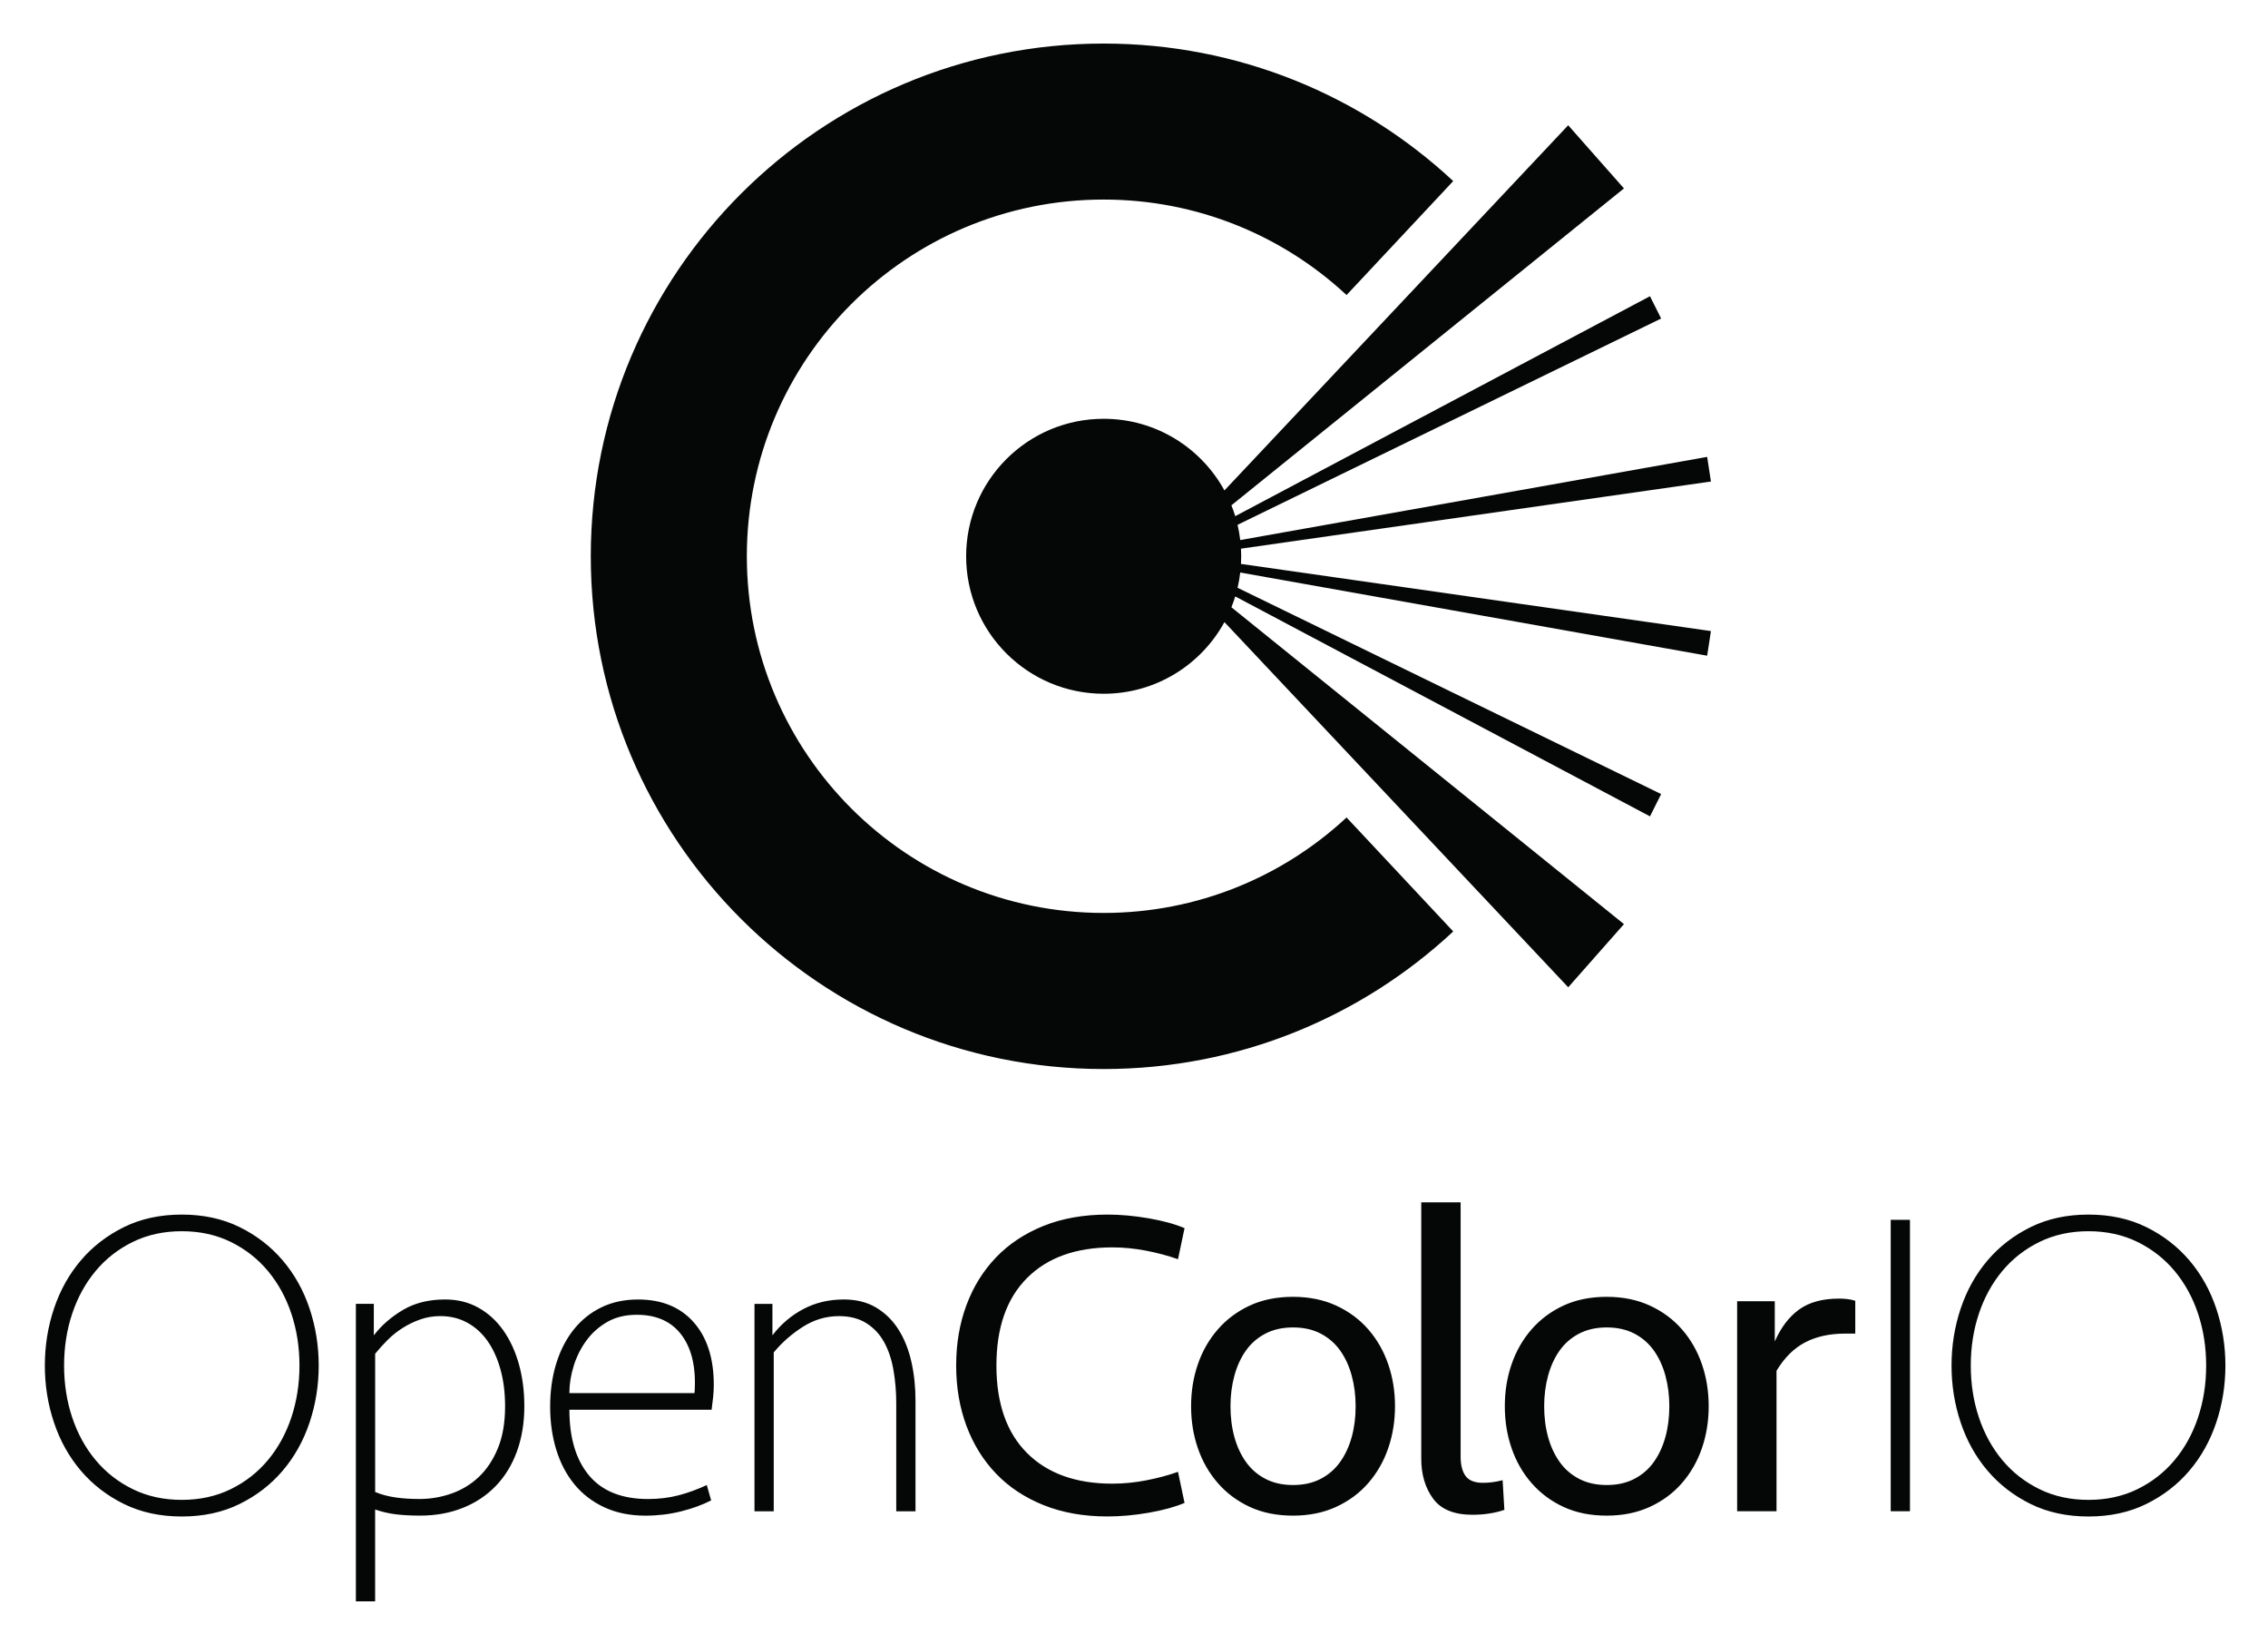
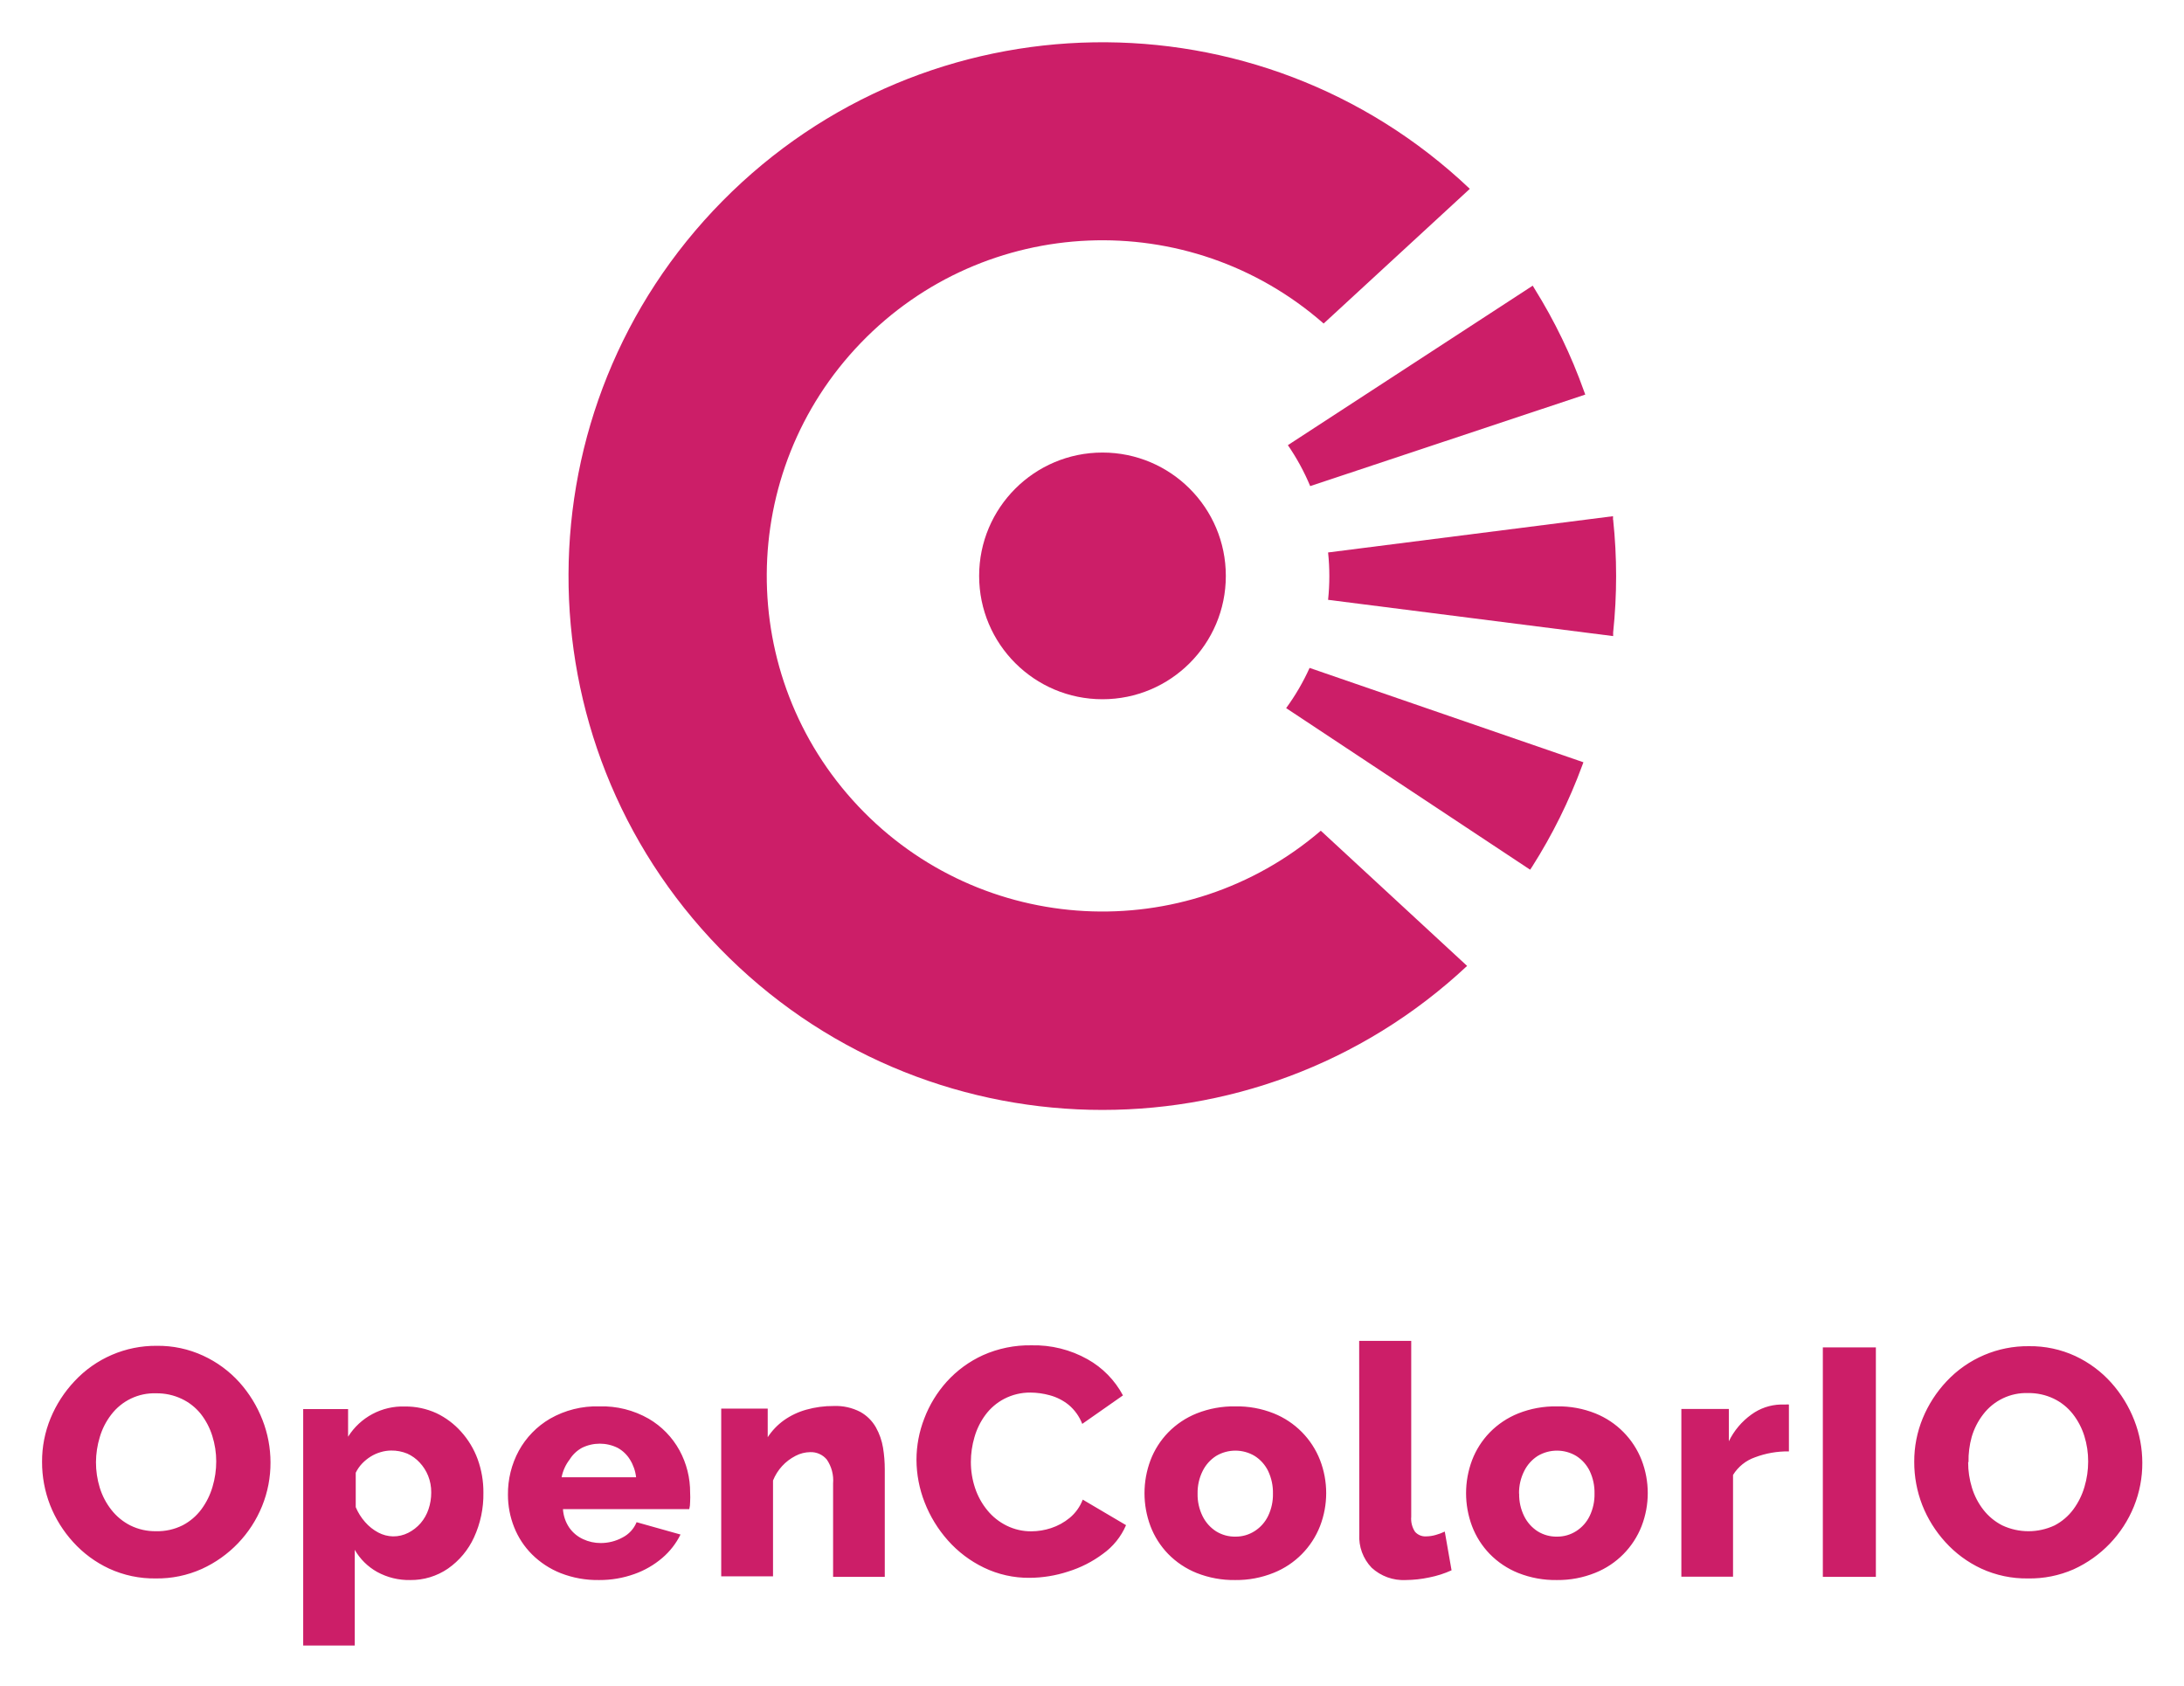
- <svg xmlns="http://www.w3.org/2000/svg" role="img" viewBox="-10.62 -11.62 1020.24 739.24">
-   <style>svg {enable-background:new 0 0 1000 716.65}</style>
-   <style>.st0{fill:#050606}</style>
-   <path d="M485.84 399.02c-88.64 0-160.5-71.83-160.5-160.44S397.2 78.14 485.84 78.14c42.22 0 80.63 16.31 109.28 42.95l47.98-51.26C601.9 31.45 546.62 7.97 485.85 7.97c-127.42 0-230.71 103.26-230.71 230.63s103.29 230.63 230.71 230.63c60.77 0 116.06-23.49 157.26-61.88l-47.99-51.27c-28.65 26.64-67.06 42.94-109.28 42.94z" class="st0" />
-   <path d="M543.32 261.53c.64-1.6 1.21-3.22 1.72-4.88l186.57 98.93 5.02-10.03-190.54-92.79c.53-2.24.93-4.53 1.2-6.86l210.04 37.41 1.7-11.08-211.41-30.2c.06-1.14.1-2.28.1-3.43 0-1.15-.03-2.3-.1-3.43l211.41-30.2-1.7-11.08-210.04 37.41c-.27-2.33-.68-4.62-1.2-6.86l190.54-92.79-5.02-10.03-186.57 98.93c-.51-1.66-1.08-3.29-1.72-4.88L714.88 77.18l5.02-4.05-25.08-28.41-8.92 9.48-145.72 154.78c-10.5-19.2-30.89-32.23-54.32-32.23-34.17 0-61.87 27.69-61.87 61.84s27.7 61.84 61.87 61.84c23.43 0 43.83-13.03 54.32-32.23l145.73 154.78 8.92 9.48 25.08-28.41-5.02-4.05-171.57-138.47z" class="st0" />
-   <path d="M132.75 602.6c0 8.92-1.38 17.49-4.13 25.68-2.76 8.2-6.79 15.42-12.1 21.65-5.31 6.23-11.78 11.22-19.39 14.96-7.61 3.74-16.27 5.61-25.98 5.61s-18.37-1.87-25.98-5.61c-7.61-3.74-14.07-8.73-19.39-14.96-5.31-6.23-9.35-13.45-12.1-21.65-2.76-8.2-4.13-16.76-4.13-25.68 0-8.92 1.38-17.48 4.13-25.68 2.76-8.2 6.79-15.42 12.1-21.65 5.31-6.23 11.78-11.22 19.39-14.96 7.61-3.74 16.27-5.61 25.98-5.61s18.37 1.87 25.98 5.61c7.61 3.74 14.07 8.73 19.39 14.96 5.31 6.23 9.35 13.45 12.1 21.65s4.13 16.76 4.13 25.68zm-8.66 0c0-8.27-1.21-16.04-3.64-23.32-2.43-7.28-5.94-13.68-10.53-19.19-4.59-5.51-10.17-9.87-16.73-13.09-6.56-3.21-13.91-4.82-22.04-4.82-8.14 0-15.48 1.61-22.04 4.82-6.56 3.22-12.14 7.58-16.73 13.09s-8.1 11.91-10.53 19.19c-2.43 7.28-3.64 15.06-3.64 23.32 0 8.27 1.21 16.04 3.64 23.32 2.43 7.28 5.93 13.68 10.53 19.19 4.59 5.51 10.17 9.88 16.73 13.09 6.56 3.22 13.91 4.82 22.04 4.82 8.13 0 15.48-1.61 22.04-4.82 6.56-3.21 12.14-7.58 16.73-13.09s8.1-11.91 10.53-19.19c2.42-7.28 3.64-15.06 3.64-23.32zm101.16 18.3c0 7.48-1.12 14.27-3.35 20.37-2.23 6.1-5.41 11.29-9.55 15.55-4.13 4.27-9.09 7.55-14.86 9.84-5.78 2.29-12.14 3.44-19.09 3.44-4.2 0-7.87-.2-11.02-.59a45.52 45.52 0 0 1-9.25-2.16v41.33h-8.66V574.85h8.07v14.17c3.41-4.46 7.77-8.27 13.09-11.42 5.31-3.15 11.64-4.72 18.99-4.72 5.51 0 10.46 1.21 14.86 3.64 4.39 2.43 8.13 5.81 11.22 10.14 3.08 4.33 5.44 9.42 7.08 15.25 1.65 5.84 2.47 12.17 2.47 18.99zm-8.66 0c0-6.03-.69-11.54-2.07-16.53-1.38-4.98-3.32-9.25-5.81-12.79-2.49-3.54-5.54-6.3-9.15-8.27-3.61-1.97-7.65-2.95-12.1-2.95-3.15 0-6.13.49-8.95 1.48-2.82.98-5.48 2.26-7.97 3.84a38.986 38.986 0 0 0-6.79 5.41 79.74 79.74 0 0 0-5.61 6.2v62.19c2.88 1.18 5.97 2 9.25 2.46 3.28.46 6.82.69 10.63.69 4.99 0 9.81-.82 14.47-2.46 4.66-1.64 8.76-4.13 12.3-7.48 3.54-3.35 6.4-7.64 8.56-12.89 2.16-5.25 3.24-11.55 3.24-18.9zm28.93 1.58c0 12.67 2.95 22.53 8.86 29.58 5.9 7.05 14.76 10.58 26.57 10.58 4.85 0 9.41-.56 13.68-1.67 4.26-1.11 8.49-2.66 12.69-4.62l1.97 6.9c-3.94 2.02-8.46 3.68-13.58 4.95-5.12 1.28-10.43 1.92-15.94 1.92-6.96 0-13.12-1.25-18.5-3.74-5.38-2.49-9.87-5.94-13.48-10.33-3.61-4.39-6.33-9.58-8.17-15.55-1.84-5.97-2.76-12.43-2.76-19.39 0-7.09.92-13.58 2.76-19.49 1.84-5.9 4.46-10.99 7.87-15.25s7.54-7.58 12.4-9.94c4.85-2.36 10.36-3.54 16.53-3.54 10.63 0 18.96 3.41 25 10.23 6.03 6.82 9.05 16.21 9.05 28.15 0 1.84-.1 3.67-.29 5.51-.2 1.84-.43 3.74-.69 5.71h-63.97zm56.29-7.48c.79-10.96-1.08-19.57-5.61-25.84-4.53-6.26-11.32-9.39-20.37-9.39-5.12 0-9.55 1.08-13.29 3.23-3.74 2.15-6.86 4.93-9.35 8.32-2.49 3.39-4.4 7.18-5.71 11.35-1.31 4.18-1.97 8.28-1.97 12.33h56.3zm35.03-25.98c3.8-4.98 8.43-8.92 13.88-11.81 5.44-2.88 11.51-4.33 18.21-4.33 5.64 0 10.5 1.21 14.56 3.64 4.07 2.43 7.41 5.71 10.04 9.84 2.62 4.13 4.56 8.96 5.81 14.47s1.87 11.35 1.87 17.52v49.8h-8.66v-48.42c0-5.38-.43-10.46-1.28-15.25-.85-4.79-2.26-8.96-4.23-12.5-1.97-3.54-4.63-6.36-7.97-8.46-3.35-2.1-7.45-3.15-12.3-3.15-5.78 0-11.19 1.61-16.24 4.82-5.05 3.22-9.42 7.06-13.09 11.51v71.45h-8.66v-93.29h8.07v14.16zM487.6 534.7c5.9 0 12.07.56 18.5 1.67 6.43 1.12 11.81 2.59 16.14 4.43l-2.95 13.97c-4.46-1.57-9.25-2.85-14.37-3.84-5.12-.98-10.17-1.48-15.15-1.48-16.4 0-29.2 4.59-38.38 13.78-9.19 9.19-13.78 22.31-13.78 39.36 0 17.06 4.59 30.18 13.78 39.36 9.18 9.19 21.98 13.78 38.38 13.78 4.98 0 10.04-.49 15.15-1.48 5.12-.98 9.91-2.26 14.37-3.84l2.95 13.97c-4.33 1.84-9.71 3.32-16.14 4.43-6.43 1.11-12.6 1.67-18.5 1.67-10.76 0-20.37-1.71-28.83-5.12-8.46-3.41-15.58-8.13-21.35-14.17-5.78-6.03-10.2-13.19-13.29-21.45-3.08-8.27-4.63-17.32-4.63-27.16s1.54-18.89 4.63-27.16c3.08-8.27 7.51-15.42 13.29-21.45 5.77-6.03 12.89-10.76 21.35-14.17 8.46-3.4 18.07-5.1 28.83-5.1zm129.31 86.2c0 6.69-1.02 12.99-3.05 18.89-2.04 5.9-5.02 11.12-8.95 15.65-3.94 4.53-8.76 8.1-14.47 10.73-5.71 2.62-12.17 3.94-19.39 3.94-7.35 0-13.85-1.31-19.49-3.94-5.64-2.62-10.43-6.2-14.37-10.73-3.94-4.53-6.92-9.74-8.96-15.65-2.04-5.9-3.05-12.2-3.05-18.89s1.01-12.99 3.05-18.89c2.03-5.9 5.02-11.12 8.96-15.65 3.94-4.53 8.72-8.1 14.37-10.73 5.64-2.62 12.14-3.94 19.49-3.94 7.21 0 13.68 1.31 19.39 3.94 5.71 2.63 10.53 6.2 14.47 10.73 3.94 4.53 6.92 9.74 8.95 15.65 2.03 5.9 3.05 12.2 3.05 18.89zm-17.71 0c0-4.85-.59-9.45-1.77-13.78-1.18-4.33-2.92-8.1-5.22-11.32-2.3-3.21-5.22-5.74-8.76-7.58-3.54-1.84-7.68-2.76-12.4-2.76-4.72 0-8.86.92-12.4 2.76-3.54 1.84-6.46 4.36-8.76 7.58-2.3 3.22-4.03 6.99-5.22 11.32-1.18 4.33-1.77 8.92-1.77 13.78 0 4.99.59 9.61 1.77 13.88 1.18 4.27 2.92 8 5.22 11.22 2.29 3.22 5.22 5.74 8.76 7.58 3.54 1.84 7.68 2.76 12.4 2.76 4.72 0 8.86-.92 12.4-2.76 3.54-1.84 6.46-4.36 8.76-7.58 2.29-3.21 4.03-6.95 5.22-11.22 1.18-4.26 1.77-8.89 1.77-13.88zm47.23 22.66c0 3.8.75 6.72 2.26 8.75 1.51 2.03 4.1 3.04 7.77 3.04 2.88 0 5.84-.39 8.86-1.18l.79 13.35c-4.33 1.46-9.12 2.2-14.37 2.2-8.27 0-14.17-2.43-17.71-7.28-3.54-4.85-5.31-10.83-5.31-17.91V529.19h17.71v114.37zm111.59-22.66c0 6.69-1.02 12.99-3.05 18.89-2.04 5.9-5.02 11.12-8.95 15.65s-8.76 8.1-14.47 10.73c-5.71 2.62-12.17 3.94-19.39 3.94-7.35 0-13.84-1.31-19.48-3.94-5.64-2.62-10.43-6.2-14.37-10.73-3.94-4.53-6.92-9.74-8.95-15.65-2.04-5.9-3.05-12.2-3.05-18.89s1.01-12.99 3.05-18.89c2.03-5.9 5.02-11.12 8.95-15.65 3.94-4.53 8.72-8.1 14.37-10.73 5.64-2.62 12.13-3.94 19.48-3.94 7.21 0 13.68 1.31 19.39 3.94 5.71 2.63 10.53 6.2 14.47 10.73 3.94 4.53 6.92 9.74 8.95 15.65 2.04 5.9 3.05 12.2 3.05 18.89zm-17.71 0c0-4.85-.59-9.45-1.77-13.78s-2.92-8.1-5.22-11.32c-2.3-3.21-5.22-5.74-8.76-7.58-3.54-1.84-7.68-2.76-12.4-2.76-4.72 0-8.86.92-12.4 2.76-3.54 1.84-6.46 4.36-8.76 7.58-2.3 3.22-4.03 6.99-5.22 11.32-1.18 4.33-1.77 8.92-1.77 13.78 0 4.99.59 9.61 1.77 13.88 1.18 4.27 2.92 8 5.22 11.22 2.29 3.22 5.22 5.74 8.76 7.58 3.54 1.84 7.68 2.76 12.4 2.76 4.72 0 8.86-.92 12.4-2.76 3.54-1.84 6.46-4.36 8.76-7.58 2.29-3.21 4.03-6.95 5.22-11.22 1.18-4.26 1.77-8.89 1.77-13.88zm83.65-32.67h-4.53c-6.96 0-12.96 1.31-18.01 3.94-5.05 2.63-9.35 6.89-12.89 12.79v63.18h-17.71v-94.47h16.93v18.11c2.76-6.3 6.4-11.09 10.92-14.37 4.53-3.28 10.53-4.92 18.01-4.92 2.88 0 5.31.33 7.28.98v14.76zm15.94 79.91V537.06h8.66v131.08h-8.66zm150.56-65.54c0 8.92-1.38 17.49-4.13 25.68-2.76 8.2-6.79 15.42-12.1 21.65-5.31 6.23-11.78 11.22-19.39 14.96-7.61 3.74-16.27 5.61-25.98 5.61s-18.37-1.87-25.98-5.61c-7.61-3.74-14.07-8.73-19.39-14.96-5.31-6.23-9.35-13.45-12.1-21.65-2.76-8.2-4.13-16.76-4.13-25.68 0-8.92 1.38-17.48 4.13-25.68 2.76-8.2 6.79-15.42 12.1-21.65 5.31-6.23 11.77-11.22 19.39-14.96 7.61-3.74 16.27-5.61 25.98-5.61s18.37 1.87 25.98 5.61c7.61 3.74 14.07 8.73 19.39 14.96 5.31 6.23 9.35 13.45 12.1 21.65s4.13 16.76 4.13 25.68zm-8.66 0c0-8.27-1.22-16.04-3.64-23.32-2.43-7.28-5.94-13.68-10.53-19.19-4.59-5.51-10.17-9.87-16.73-13.09-6.56-3.21-13.91-4.82-22.04-4.82-8.14 0-15.48 1.61-22.04 4.82-6.56 3.22-12.14 7.58-16.73 13.09s-8.1 11.91-10.53 19.19c-2.43 7.28-3.64 15.06-3.64 23.32 0 8.27 1.21 16.04 3.64 23.32 2.43 7.28 5.94 13.68 10.53 19.19 4.59 5.51 10.17 9.88 16.73 13.09 6.56 3.22 13.91 4.82 22.04 4.82 8.13 0 15.48-1.61 22.04-4.82 6.56-3.21 12.13-7.58 16.73-13.09 4.59-5.51 8.1-11.91 10.53-19.19 2.43-7.28 3.64-15.06 3.64-23.32z" class="st0" />
+ <svg xmlns="http://www.w3.org/2000/svg" role="img" viewBox="-3.41 -3.41 177.06 136.69">
+   <defs>
+     <style>.cls-1{fill:#cc1e68}</style>
+   </defs>
+   <g id="Layer_2" data-name="Layer 2">
+     <g id="Layer_1-2" data-name="Layer 1">
+       <path d="M102.81 36l22.3-7.42-.1-.27A42.82 42.82 0 0 0 121 20l-.15-.25L101 32.68a18.31 18.31 0 0 1 1.81 3.32zm24.55 2.73v-.29l-23.1 2.94a18.23 18.23 0 0 1 0 3.84l23.11 2.94v-.29a43.46 43.46 0 0 0 0-9.15zM100.86 54l19.78 13.1.16-.24a42.86 42.86 0 0 0 4.06-8.2l.1-.27-22.2-7.65a18.31 18.31 0 0 1-1.9 3.26z" class="cls-1" />
+       <circle cx="85.97" cy="43.28" r="10" class="cls-1" />
+       <path d="M103.67 63.94a27.21 27.21 0 1 1 .23-41.12l11.85-10.92a43.28 43.28 0 1 0-.22 63zM9.22 124.56a8.74 8.74 0 0 1-3.79-.8 9.13 9.13 0 0 1-2.91-2.15 9.77 9.77 0 0 1-1.87-3 9.6 9.6 0 0 1-.65-3.5 9.15 9.15 0 0 1 .69-3.54 9.84 9.84 0 0 1 1.94-3 9 9 0 0 1 6.67-2.87 8.69 8.69 0 0 1 3.76.8 9.07 9.07 0 0 1 2.94 2.16 10 10 0 0 1 1.87 3.05 9.48 9.48 0 0 1 .65 3.44 9.3 9.3 0 0 1-.68 3.54 9.54 9.54 0 0 1-4.89 5.1 8.81 8.81 0 0 1-3.73.77zm-4.85-9.43a7 7 0 0 0 .31 2.08 5.56 5.56 0 0 0 .94 1.79 4.58 4.58 0 0 0 1.53 1.26 4.52 4.52 0 0 0 2.1.47 4.54 4.54 0 0 0 2.15-.48 4.46 4.46 0 0 0 1.52-1.3 5.81 5.81 0 0 0 .9-1.82 7.16 7.16 0 0 0 .3-2.06 6.82 6.82 0 0 0-.32-2.07 5.6 5.6 0 0 0-.94-1.79 4.38 4.38 0 0 0-1.54-1.21 4.68 4.68 0 0 0-2.07-.45 4.39 4.39 0 0 0-3.65 1.74 5.5 5.5 0 0 0-.92 1.81 7.14 7.14 0 0 0-.31 2.03zm25.49 9.56a5.35 5.35 0 0 1-2.7-.66 4.79 4.79 0 0 1-1.81-1.79V130h-4.18v-19.17h3.64v2.24a5.23 5.23 0 0 1 4.61-2.45 6 6 0 0 1 2.55.54 6.31 6.31 0 0 1 2 1.5 6.83 6.83 0 0 1 1.34 2.22 7.77 7.77 0 0 1 .47 2.74 8.33 8.33 0 0 1-.76 3.61 6.26 6.26 0 0 1-2.11 2.53 5.3 5.3 0 0 1-3.05.93zm-1.41-3.54a2.66 2.66 0 0 0 1.24-.29 3.33 3.33 0 0 0 1-.78 3.39 3.39 0 0 0 .64-1.13 4.16 4.16 0 0 0 .22-1.36 3.53 3.53 0 0 0-.25-1.35 3.45 3.45 0 0 0-.69-1.08 3.07 3.07 0 0 0-1-.72 3.33 3.33 0 0 0-1.31-.25 3.05 3.05 0 0 0-.85.13 3.19 3.19 0 0 0-.81.36 3.65 3.65 0 0 0-.69.56 3 3 0 0 0-.52.75v2.79a4.38 4.38 0 0 0 .76 1.21 3.77 3.77 0 0 0 1.07.85 2.67 2.67 0 0 0 1.19.31zm16.71 3.54a8.19 8.19 0 0 1-3.12-.56 6.93 6.93 0 0 1-2.32-1.52 6.49 6.49 0 0 1-1.45-2.21 7.07 7.07 0 0 1-.5-2.63 7.32 7.32 0 0 1 .88-3.56 6.8 6.8 0 0 1 2.53-2.6 7.6 7.6 0 0 1 4-1 7.59 7.59 0 0 1 4 1 6.7 6.7 0 0 1 2.5 2.57 7.08 7.08 0 0 1 .86 3.44 6.29 6.29 0 0 1 0 .71q0 .35-.07.61H42.23a3 3 0 0 0 .51 1.5 2.78 2.78 0 0 0 1.11.93 3.35 3.35 0 0 0 1.44.32 3.67 3.67 0 0 0 1.77-.45A2.42 2.42 0 0 0 48.2 120l3.56 1a5.94 5.94 0 0 1-1.48 1.9 7.15 7.15 0 0 1-2.25 1.3 8.35 8.35 0 0 1-2.87.49zm-3-8.33h6a3.44 3.44 0 0 0-.5-1.44 2.69 2.69 0 0 0-1-.95 3.27 3.27 0 0 0-2.89 0 2.72 2.72 0 0 0-1 .95 3.42 3.42 0 0 0-.65 1.44zm26.16 8.07h-4.19v-7.57a3 3 0 0 0-.51-1.94 1.68 1.68 0 0 0-1.35-.6 2.63 2.63 0 0 0-1.18.3 3.85 3.85 0 0 0-1.83 2v7.77h-4.2v-13.6h3.77v2.32a5.18 5.18 0 0 1 1.31-1.37 5.85 5.85 0 0 1 1.81-.86 8 8 0 0 1 2.23-.3 4.29 4.29 0 0 1 2.16.48 3.3 3.3 0 0 1 1.26 1.25 5.05 5.05 0 0 1 .58 1.66 10.93 10.93 0 0 1 .14 1.74zm2.57-9.49a9.25 9.25 0 0 1 .63-3.34 9.5 9.5 0 0 1 1.83-3 9 9 0 0 1 2.93-2.14 9.26 9.26 0 0 1 3.93-.8 8.85 8.85 0 0 1 4.55 1.13 7.29 7.29 0 0 1 2.87 2.93l-3.3 2.31a3.81 3.81 0 0 0-1.11-1.55 4.18 4.18 0 0 0-1.52-.77 6.08 6.08 0 0 0-1.58-.22A4.54 4.54 0 0 0 78 110a4.46 4.46 0 0 0-1.52 1.3 5.63 5.63 0 0 0-.89 1.81 7.12 7.12 0 0 0-.29 2 6.65 6.65 0 0 0 .34 2.12 5.65 5.65 0 0 0 1 1.81 4.7 4.7 0 0 0 1.56 1.24 4.44 4.44 0 0 0 2 .46 5.18 5.18 0 0 0 1.6-.26 4.65 4.65 0 0 0 1.51-.83 3.58 3.58 0 0 0 1.06-1.48l3.51 2.07a5.54 5.54 0 0 1-1.88 2.33 9.28 9.28 0 0 1-2.81 1.43 10.16 10.16 0 0 1-3.13.51 8.33 8.33 0 0 1-3.71-.83 9.28 9.28 0 0 1-2.91-2.2 10.21 10.21 0 0 1-1.89-3.09 9.56 9.56 0 0 1-.66-3.45zm25.85 9.75a8.15 8.15 0 0 1-3.13-.57 6.74 6.74 0 0 1-2.32-1.55 6.63 6.63 0 0 1-1.43-2.25 7.61 7.61 0 0 1 0-5.34 6.63 6.63 0 0 1 1.43-2.25 6.73 6.73 0 0 1 2.32-1.55 8.13 8.13 0 0 1 3.13-.57 8 8 0 0 1 3.12.57 6.71 6.71 0 0 1 3.75 3.79 7.43 7.43 0 0 1 0 5.34 6.71 6.71 0 0 1-3.75 3.79 8.06 8.06 0 0 1-3.12.59zm-3.06-7a3.94 3.94 0 0 0 .41 1.83 3.07 3.07 0 0 0 1.09 1.22 2.87 2.87 0 0 0 1.57.43 2.83 2.83 0 0 0 1.56-.45 3 3 0 0 0 1.09-1.23 4 4 0 0 0 .39-1.81 4.06 4.06 0 0 0-.39-1.83 3 3 0 0 0-1.09-1.22 3.05 3.05 0 0 0-3.13 0 3.07 3.07 0 0 0-1.09 1.22 3.94 3.94 0 0 0-.41 1.82zm13.1-12.39H111v14.25a1.91 1.91 0 0 0 .31 1.23 1.11 1.11 0 0 0 .89.37 2.86 2.86 0 0 0 .8-.12 4.25 4.25 0 0 0 .72-.27l.55 3.14a8.15 8.15 0 0 1-1.81.58 9.56 9.56 0 0 1-1.91.21 3.8 3.8 0 0 1-2.76-1 3.62 3.62 0 0 1-1-2.72zm16.03 19.39a8.15 8.15 0 0 1-3.13-.57 6.74 6.74 0 0 1-2.32-1.55 6.63 6.63 0 0 1-1.43-2.25 7.61 7.61 0 0 1 0-5.34 6.63 6.63 0 0 1 1.43-2.25 6.73 6.73 0 0 1 2.32-1.55 8.13 8.13 0 0 1 3.13-.57 8 8 0 0 1 3.12.57 6.71 6.71 0 0 1 3.75 3.79 7.43 7.43 0 0 1 0 5.34 6.71 6.71 0 0 1-3.75 3.79 8.06 8.06 0 0 1-3.12.59zm-3.06-7a3.94 3.94 0 0 0 .41 1.83 3.07 3.07 0 0 0 1.09 1.22 2.87 2.87 0 0 0 1.57.43 2.83 2.83 0 0 0 1.56-.45 3 3 0 0 0 1.09-1.23 4 4 0 0 0 .39-1.81 4.06 4.06 0 0 0-.39-1.83 3 3 0 0 0-1.09-1.22 3.05 3.05 0 0 0-3.13 0 3.07 3.07 0 0 0-1.09 1.22 3.94 3.94 0 0 0-.42 1.82zm21.87-3.43a7.46 7.46 0 0 0-2.75.48 3.41 3.41 0 0 0-1.78 1.43v8.25h-4.19v-13.6h3.85v2.62a5.79 5.79 0 0 1 1.83-2.17 4.22 4.22 0 0 1 2.36-.81h.43a1 1 0 0 1 .25 0zm2.75 10.17v-18.6h4.3v18.6zm16.63.13a8.74 8.74 0 0 1-3.79-.8 9.13 9.13 0 0 1-2.91-2.15 9.77 9.77 0 0 1-1.87-3 9.6 9.6 0 0 1-.65-3.5 9.15 9.15 0 0 1 .69-3.54 9.84 9.84 0 0 1 1.94-3 9 9 0 0 1 6.67-2.84 8.69 8.69 0 0 1 3.76.8 9.07 9.07 0 0 1 2.91 2.16 10 10 0 0 1 1.87 3.05 9.48 9.48 0 0 1 .65 3.44 9.3 9.3 0 0 1-.68 3.54 9.54 9.54 0 0 1-4.89 5.1 8.81 8.81 0 0 1-3.7.74zm-4.85-9.43a7 7 0 0 0 .31 2.08 5.56 5.56 0 0 0 .93 1.79 4.58 4.58 0 0 0 1.53 1.26 5 5 0 0 0 4.24 0 4.46 4.46 0 0 0 1.52-1.3 5.81 5.81 0 0 0 .9-1.82 7.16 7.16 0 0 0 .3-2.06 6.82 6.82 0 0 0-.31-2.07 5.6 5.6 0 0 0-.94-1.79 4.38 4.38 0 0 0-1.55-1.24 4.68 4.68 0 0 0-2.07-.45 4.39 4.39 0 0 0-3.65 1.74 5.5 5.5 0 0 0-.92 1.81 7.14 7.14 0 0 0-.26 2.05z" class="cls-1" />
+     </g>
+   </g>
</svg>
